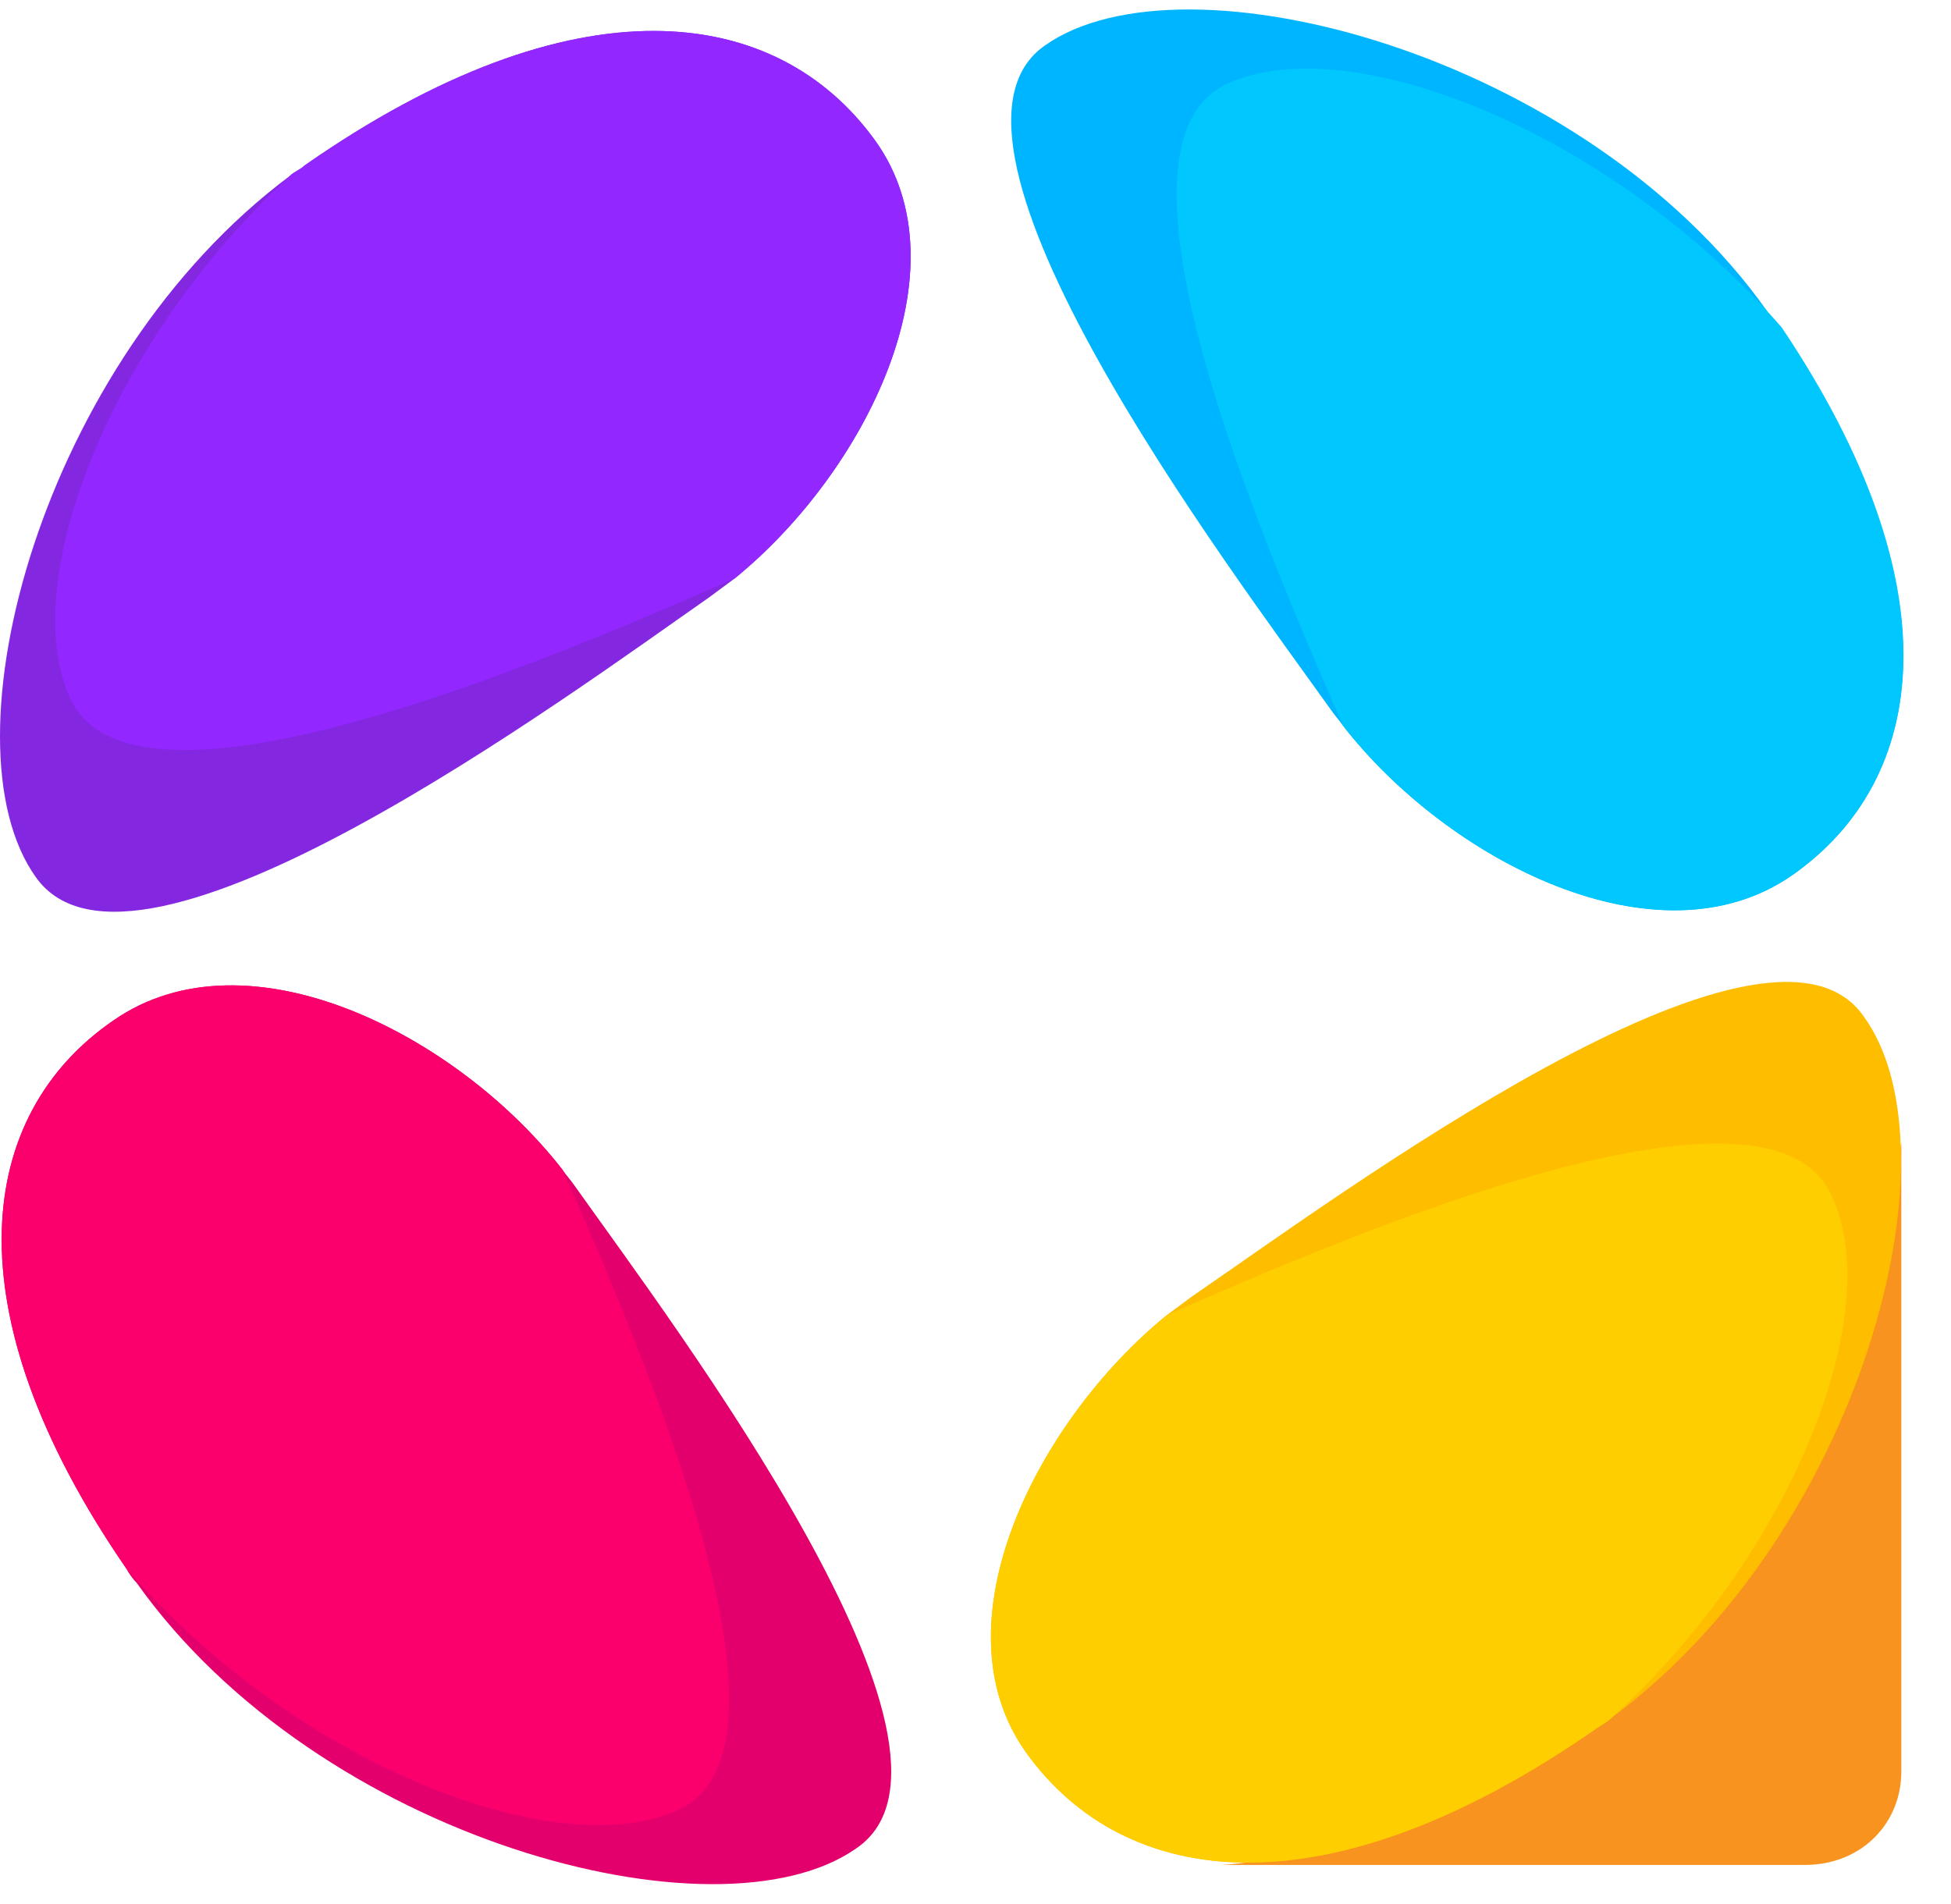
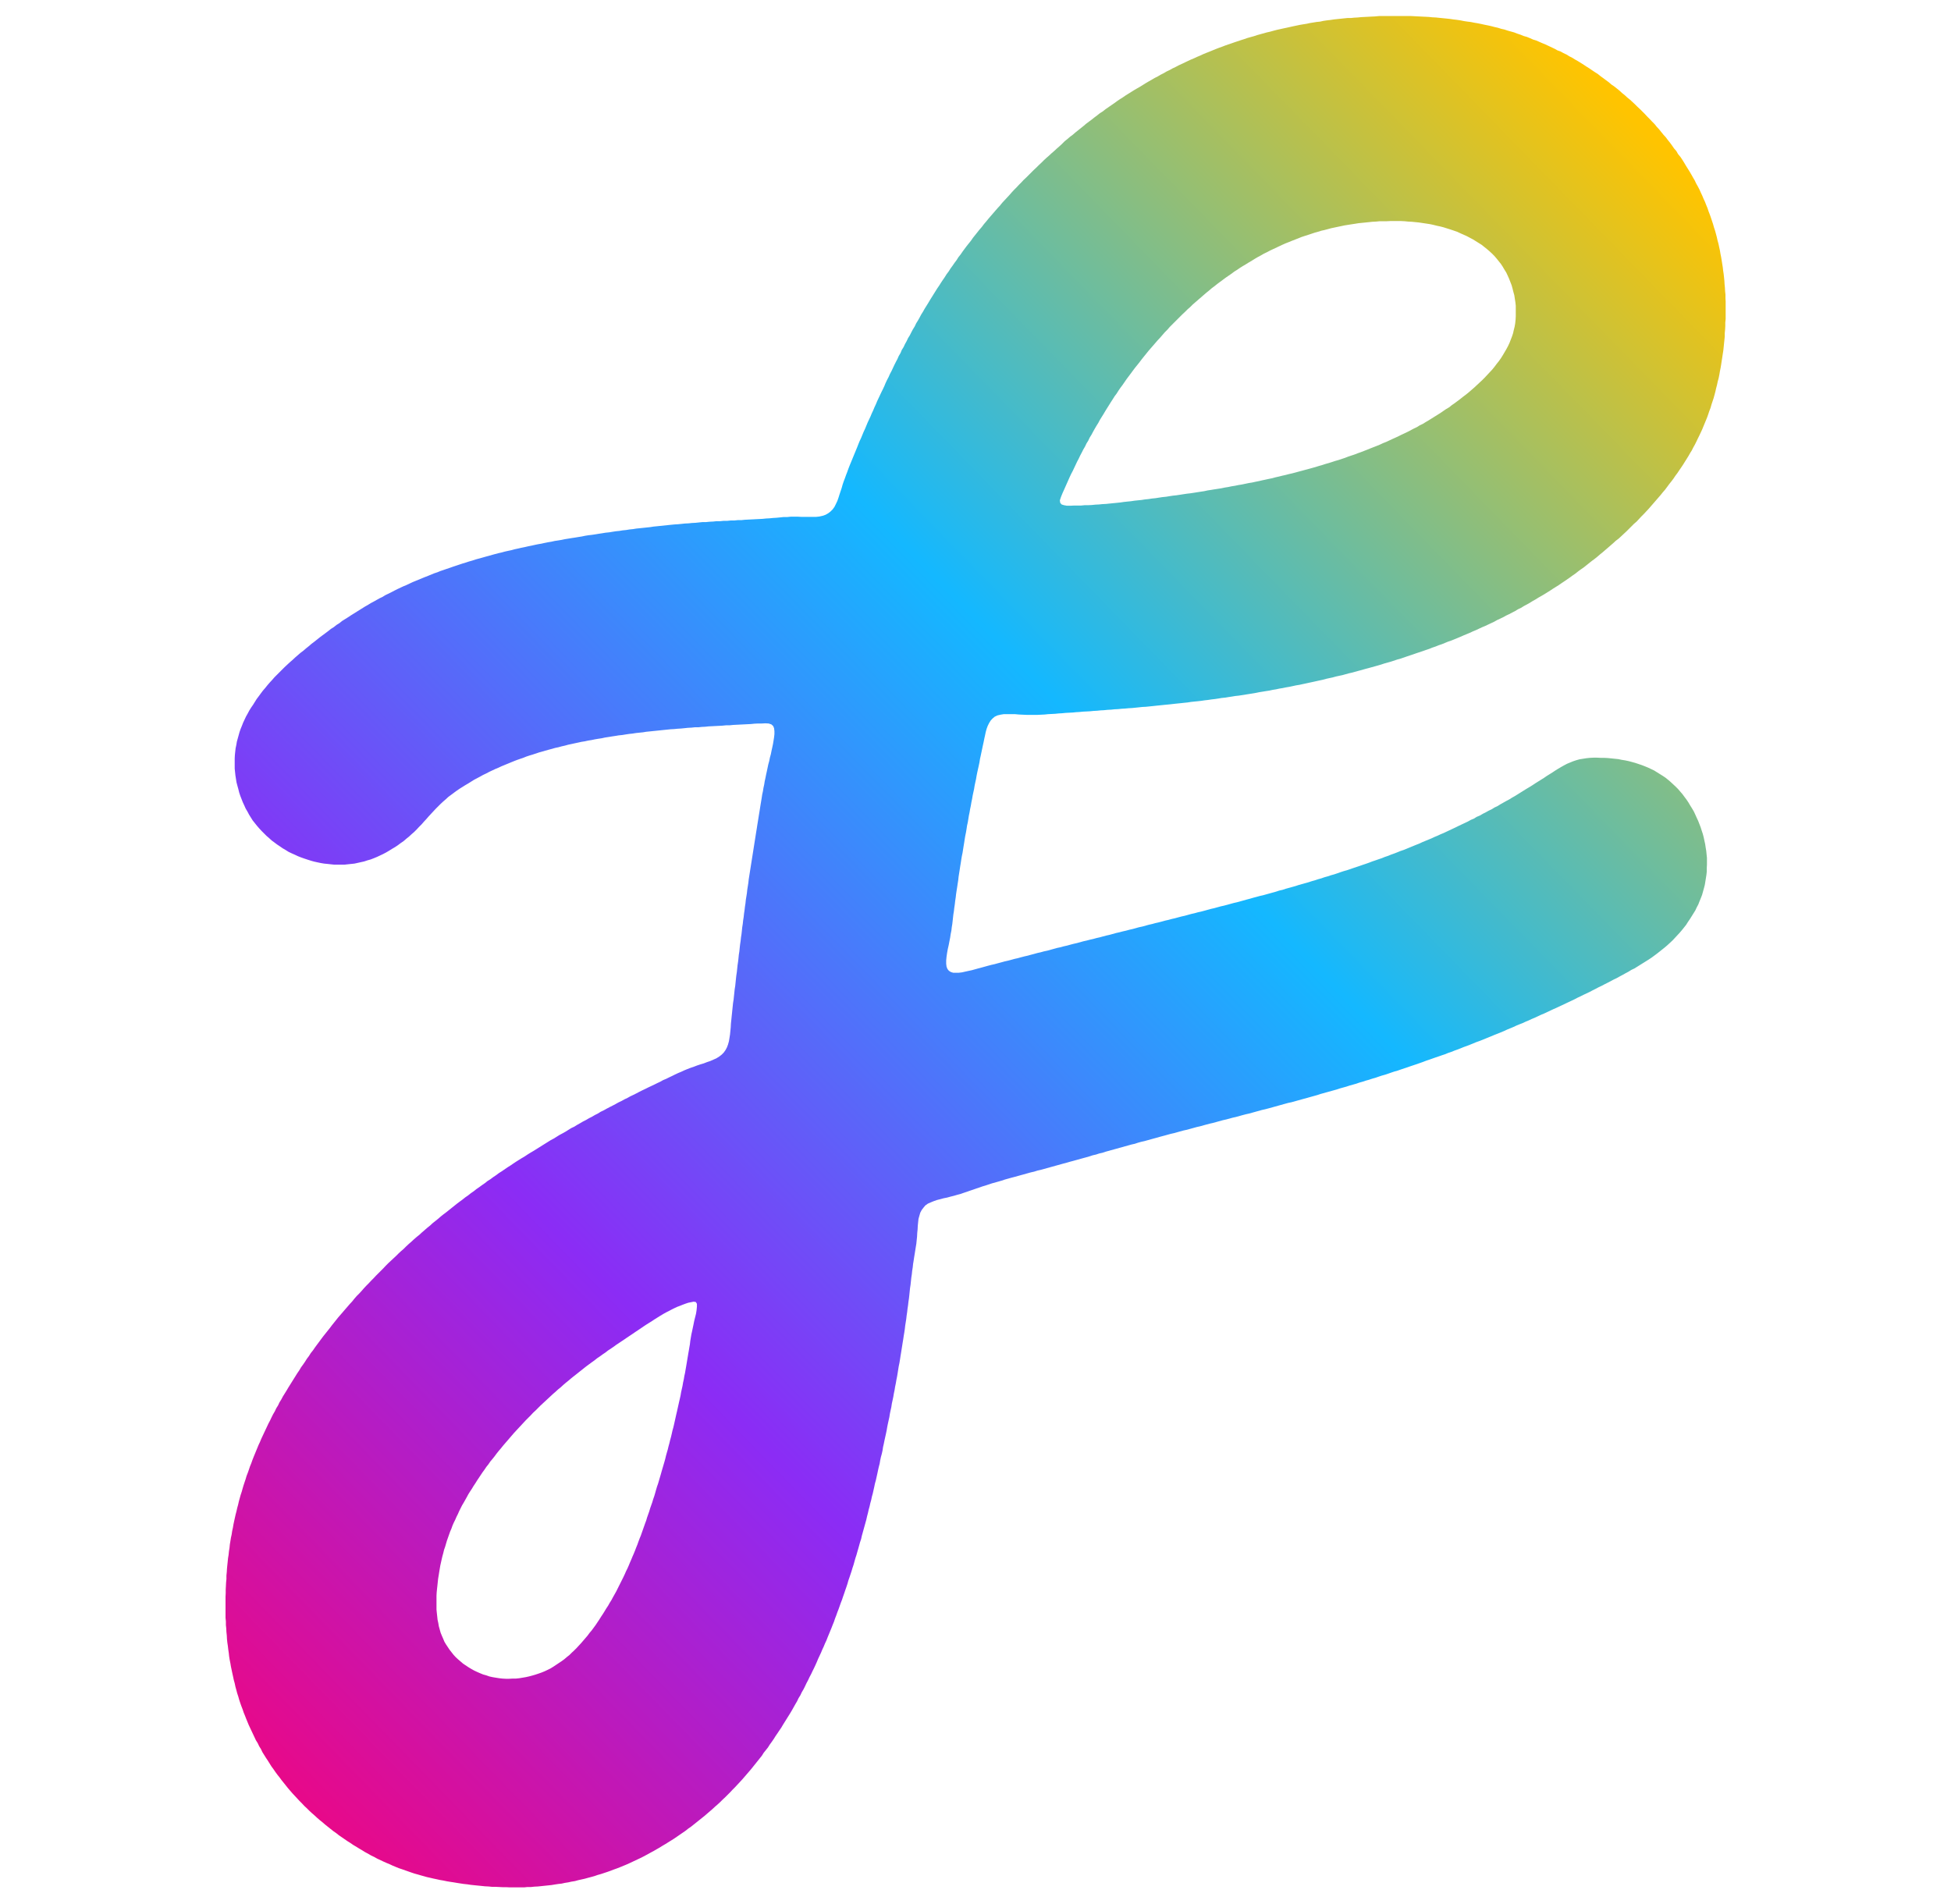
- <svg xmlns="http://www.w3.org/2000/svg" width="41" height="40" viewBox="0 0 41 40" fill="none">
-   <path d="M39.956 24.02C38.81 30.168 33.783 35.532 28.006 38.541C27.3 38.934 26.463 39.152 25.669 39.195H37.928C39.118 39.195 39.956 38.323 39.956 37.233V24.02Z" fill="#F7931E" />
-   <path d="M15.438 12.158C15.262 12.288 15.085 12.419 14.909 12.55C11.91 14.643 2.826 21.359 0.754 18.437C-1.275 15.603 0.886 7.579 6.09 3.698C6.178 3.61 6.31 3.567 6.398 3.479C12.087 -0.489 16.32 0.078 18.393 2.956C20.333 5.66 18.172 9.934 15.438 12.158Z" fill="#8427E0" />
-   <path d="M33.871 36.098C33.783 36.185 33.695 36.229 33.563 36.316C27.874 40.284 23.641 39.718 21.568 36.839C19.628 34.136 21.789 29.862 24.523 27.638C24.699 27.507 24.876 27.376 25.052 27.245C28.051 25.196 37.135 18.437 39.163 21.358C41.236 24.193 39.119 32.217 33.871 36.098Z" fill="#FFBD00" />
-   <path d="M17.995 38.846C15.085 40.895 6.707 38.672 2.87 33.264C2.782 33.177 2.694 33.046 2.65 32.959C-1.099 27.508 -0.481 23.409 2.385 21.446C5.207 19.484 9.617 21.752 11.822 24.586C11.91 24.717 11.998 24.804 12.086 24.935C14.159 27.857 20.95 36.84 17.995 38.846Z" fill="#E3006D" />
-   <path d="M15.438 12.158C11.382 13.945 2.739 17.609 1.46 14.643C0.357 12.158 2.386 7.099 6.09 3.698C6.178 3.61 6.31 3.567 6.399 3.479C12.087 -0.489 16.32 0.078 18.393 2.956C20.333 5.66 18.172 9.934 15.438 12.158Z" fill="#9327FF" />
-   <path d="M37.662 18.395C34.84 20.358 30.43 18.09 28.226 15.256C28.137 15.125 28.049 15.038 27.961 14.907C25.844 11.941 19.053 2.958 21.964 0.952C24.874 -1.097 33.297 1.127 37.133 6.534C37.221 6.665 37.31 6.752 37.398 6.883C41.102 12.334 40.529 16.39 37.662 18.395Z" fill="#00B5FF" />
-   <path d="M37.663 18.393C34.841 20.356 30.431 18.088 28.226 15.254C26.418 11.111 22.934 2.956 25.845 1.735C28.491 0.601 33.959 2.869 37.442 6.881C41.102 12.332 40.529 16.387 37.663 18.393Z" fill="#00C8FF" />
-   <path d="M33.871 36.099C33.783 36.186 33.695 36.229 33.563 36.317C27.874 40.285 23.641 39.718 21.568 36.84C19.628 34.136 21.789 29.863 24.523 27.639C28.58 25.851 37.223 22.188 38.502 25.153C39.648 27.639 37.62 32.697 33.871 36.099Z" fill="#FFCE00" />
-   <path d="M14.203 38.061C11.557 39.195 6.089 36.971 2.65 32.959C-1.099 27.508 -0.481 23.409 2.385 21.446C5.207 19.484 9.617 21.752 11.822 24.586C13.63 28.685 17.113 36.84 14.203 38.061Z" fill="#FB006D" />
+ <svg xmlns="http://www.w3.org/2000/svg" xml:space="preserve" width="41" height="40" viewBox="0 0 10.848 10.583">
+   <defs>
+     <linearGradient id="a" x1="95" x2="485" y1="485" y2="105" gradientTransform="translate(-1.679 -1.252)scale(.02326)" gradientUnits="userSpaceOnUse">
+       <stop offset="0%" stop-color="#ff006e" />
+       <stop offset="32%" stop-color="#8b2cf5" />
+       <stop offset="64%" stop-color="#14b8ff" />
+       <stop offset="100%" stop-color="#ffc400" />
+     </linearGradient>
+   </defs>
+   <path fill="url(#a)" fill-rule="evenodd" d="m7.647.091-.02.001-.019.001-.02.001-.019.001-.02.002-.019.001L7.511.1h-.019l-.02.002-.018.002-.02.002-.018.002-.02.003-.018.002-.02.003L7.34.12l-.02.002-.018.003-.019.003-.018.004-.019.003-.018.003-.019.004-.019.004-.018.004-.018.004-.019.004-.018.004-.018.004-.019.005-.018.005-.018.004-.018.005-.018.005-.018.005-.018.006-.018.005-.018.005-.017.006L6.9.223l-.018.006-.018.006-.017.006-.018.006-.017.006-.018.007-.017.006-.018.007-.017.007-.017.007-.018.007-.017.007-.017.008-.017.007-.017.008-.017.007-.017.008-.017.008-.017.008-.017.008-.017.009L6.52.38l-.016.009-.017.008-.017.01-.016.008-.017.01-.016.008-.017.01-.016.009-.017.01-.016.01-.016.01-.016.009-.017.01-.016.01-.016.01-.016.01-.016.011-.016.01-.016.011-.015.011-.016.011-.016.011-.016.011-.015.012-.016.01-.015.012-.016.012-.015.012-.015.011-.016.012L6.025.7 6.01.712l-.015.012-.015.012-.015.013L5.95.76l-.015.013-.015.012L5.905.8l-.014.013-.015.013-.014.013-.015.013-.014.013-.015.013-.014.013-.014.014-.014.013-.014.014-.014.013-.014.014-.014.014-.014.014L5.692 1l-.013.014-.014.014-.013.014-.014.014-.013.014-.013.015-.013.014-.014.015-.013.014-.012.015-.013.014-.013.015-.013.015-.013.015-.012.014-.013.016-.012.014-.012.016-.013.015-.012.015-.012.015-.012.015-.011.016-.012.015-.012.015-.012.016-.011.015-.011.016-.012.015-.01.016-.012.016-.011.016-.011.015-.01.016-.012.016-.01.016-.011.016-.01.015-.01.016-.011.016-.01.016-.01.016-.01.016-.01.016-.01.017-.01.016-.01.016-.009.016-.01.016-.009.017-.009.016-.01.016-.008.017-.01.016-.009.017-.008.016-.01.016-.008.017-.009.016-.008.017-.01.016-.007.017-.01.017-.007.016-.009.017-.008.016-.008.017-.008.017-.009.017-.007.016-.009.017-.008.017-.007.017-.008.017-.008.016-.008.017-.008.017-.008.017-.007.017-.008.017-.007.017-.008.017-.007.017-.008.017-.008.017-.007.017-.007.017-.008.017-.007.017-.007.017-.008.017-.007.017-.007.018-.007.017-.007.017-.007.017-.007.017-.007.017-.007.017-.007.018-.006.017-.007.018-.006.017-.007.018-.006.018-.005.018-.006.018-.006.018-.006.019-.006.017-.008.017-.008.016-.01.014-.012.012-.013.01-.014.008-.017.006-.018.004-.018.002h-.082l-.02-.001h-.04l-.02.002h-.02l-.019.002-.02.002-.018.001-.02.002-.019.001-.02.002-.019.001-.02.001-.019.001-.02.001-.02.001-.019.002h-.02l-.02.002h-.019l-.02.002h-.02l-.02.002h-.02l-.019.002-.02.001-.02.002h-.019l-.02.002-.019.002-.02.001-.019.002-.02.001-.019.002-.02.002-.018.001-.02.002-.02.002-.019.002-.019.002-.019.002-.02.002-.019.003-.019.002-.019.002-.019.002-.02.002-.018.003-.02.002-.018.003-.02.002-.018.003-.02.002-.019.003-.018.003-.02.002-.018.003-.02.003-.018.003-.02.003-.018.002-.019.003-.019.004-.019.003-.018.003-.02.003-.018.003-.019.003-.019.004-.018.003-.02.003-.018.004-.018.003-.02.004-.018.004-.018.003-.019.004-.018.004-.02.004-.017.004-.02.004-.017.004-.019.004-.018.005-.019.004-.018.004-.018.005-.018.004-.019.005-.018.005-.018.005-.018.005-.018.005-.018.005-.018.005-.018.006-.018.005-.018.006-.017.005-.018.006-.018.006-.018.006-.017.006-.018.006-.017.006-.018.006-.017.007-.018.006-.017.007-.017.007-.018.007-.017.007-.017.007-.017.007-.017.007-.017.008-.017.008-.017.007-.017.008-.017.008-.016.008-.017.009-.016.008-.017.008-.016.01-.017.008-.016.009-.016.009-.017.009-.016.01-.016.009-.016.01-.016.01-.016.01-.016.01-.016.01-.015.01-.016.01-.016.01-.015.012-.016.01-.015.012-.016.01-.015.012-.016.012-.015.011-.016.012-.015.012-.015.012-.016.012-.015.013-.015.012-.015.013-.016.012-.015.013-.015.013-.015.014-.015.013-.014.013-.015.014-.014.014-.014.014-.014.014-.014.014-.013.015-.013.014-.013.015-.012.015-.013.015-.012.016-.011.015-.012.016-.01.016-.01.016-.011.016-.01.016-.009.017-.009.016-.008.017-.008.017-.007.018-.007.017-.006.017-.005.018-.005.018-.005.018-.003.018-.004.019-.002.018-.002.019-.001.019v.057l.002.019.002.019.003.019.003.019.005.019.005.018.005.02.006.018.007.018.007.018.008.017.008.018.01.017.009.017.01.016.01.016.012.015.012.015.013.015.013.014.013.013.014.014.014.012.014.013.015.011.016.012.015.01.016.011.017.01.016.01.017.008.018.008.017.008.018.007.017.006.018.006.019.006.018.005.018.004.019.004.018.003.02.002.018.002.019.002h.056l.018-.002.019-.002.019-.002.018-.004.018-.004.018-.004.018-.006.018-.005.018-.007.017-.007.017-.008.017-.008.017-.009.017-.01.016-.01.017-.01.015-.01.016-.012.016-.011.015-.013.015-.012.014-.013.015-.013.014-.014.013-.014.014-.014.013-.015.013-.014.013-.015.013-.014.013-.014.014-.015.013-.013.014-.014.014-.013.015-.013.014-.013.015-.011.016-.012.015-.011.016-.011.016-.01.016-.01.017-.01.016-.01.016-.01.017-.009.017-.009.016-.009.017-.008.017-.009.017-.008.017-.008.017-.007.017-.008.017-.007.017-.007.017-.007.017-.007.018-.007.017-.006.018-.006.017-.007.018-.006.017-.005.018-.006.018-.006.018-.005.017-.005.018-.005.019-.005.017-.005.019-.004.018-.005.018-.004.018-.005.019-.004.018-.004.019-.004.018-.004.019-.003.018-.004.019-.003.019-.004.018-.003.02-.003.018-.004.02-.003.018-.003.02-.003.018-.003.02-.002.018-.003.02-.003.019-.002.019-.003.019-.002.02-.002.018-.003.02-.002.019-.002.02-.002.019-.002.019-.002.02-.002.019-.002.019-.001.02-.002.018-.001.02-.002.019-.002.02-.001.018-.002h.02l.019-.002.02-.001.018-.002.02-.001.019-.001.02-.001.018-.001.02-.002h.02l.019-.002.02-.001.019-.001.02-.001.02-.001.02-.001.02-.002.021-.001h.02l.02-.001.018.001.015.005.01.009.005.012.002.016v.017l-.002.018-.003.019-.003.018-.004.019-.004.018-.004.02-.005.018-.004.02-.005.018-.004.019-.004.019-.004.018-.004.02-.004.018-.003.019-.004.018-.003.019-.004.018-.003.02-.003.018-.003.018-.003.019-.003.019-.003.018-.003.019-.003.019-.003.018-.003.02-.003.018-.003.019-.003.019-.003.019-.003.019-.003.019-.003.019-.003.019-.003.019-.003.019-.003.019-.003.019-.003.019-.003.019-.003.019-.002.019-.003.019-.003.019-.002.019-.003.019-.003.018-.002.02-.003.019-.002.018-.003.02-.002.019-.003.019-.002.019-.003.019-.002.019-.002.019-.003.019-.002.019-.003.02-.002.018-.002.02-.003.019-.002.02-.002.018-.003.02-.002.019-.002.019-.003.02-.002.018-.002.02-.002.019-.003.019-.002.019-.002.019-.002.019-.003.019-.002.019-.002.019-.002.02-.002.019-.002.02-.002.019-.001.02-.002.02-.002.02-.003.019-.003.018-.005.018-.006.016-.008.015-.01.014-.012.012-.013.01-.016.01-.016.007-.018.008-.018.006-.018.007-.02.006-.018.006-.018.007-.018.006-.018.007-.017.007-.017.008-.017.007-.017.008-.016.008-.017.008-.016.008-.017.007-.016.009-.017.008-.016.008-.017.008-.017.008-.016.008-.017.008-.016.008-.017.009-.016.008-.017.008-.016.009-.017.008-.016.009-.017.008-.016.009-.017.009-.016.008-.017.009-.016.009-.017.008-.016.01-.016.008-.017.01-.016.008-.017.01-.016.008-.017.01-.016.009-.016.01-.017.008-.016.01-.016.01-.016.009-.017.009-.016.01-.016.01-.017.009-.016.01-.016.01-.016.01-.016.01-.016.01-.016.01-.017.01-.016.01-.015.01-.017.01-.016.01-.016.01-.015.01-.016.011-.016.01-.016.011-.016.011-.016.01-.016.012-.015.01-.016.012-.016.01-.015.012-.016.011-.015.011-.016.011-.015.012-.016.011-.015.012-.016.011-.015.012-.015.011-.016.012-.015.012-.015.012-.015.012-.015.012-.016.012-.015.012-.015.013-.015.012-.015.012-.014.013-.015.012-.015.013-.015.013-.014.013-.015.012-.015.013-.014.013-.015.013-.014.013-.014.014-.015.013-.014.013-.014.014-.014.013-.015.014-.014.013-.014.014-.013.014-.014.014-.014.014-.014.014-.013.014-.014.014-.013.014-.014.014-.013.014-.013.015-.013.014-.014.014-.013.015-.012.015-.013.014-.013.015-.013.015-.012.014-.013.015-.013.015-.012.015-.012.015-.012.015-.012.016-.012.015-.012.015-.012.015-.012.016-.011.015-.012.016-.011.015-.011.016-.012.015-.01.016-.012.016-.01.016-.011.016-.011.015-.01.017-.011.016-.01.016-.01.016-.01.016-.01.016-.01.016-.01.017-.01.016-.01.016-.009.017-.01.016-.008.017-.01.016-.008.017-.01.017-.008.016-.008.017-.009.017-.008.017-.008.017-.008.017-.008.017L1.453 8l-.007.017-.008.017-.007.017-.007.017-.007.017-.007.017-.007.018-.006.017-.007.017-.006.018-.006.017-.007.018-.005.017-.006.018-.006.018-.005.017-.005.018-.006.018-.005.018-.005.018-.004.018-.005.018-.004.018-.005.019-.004.018-.004.018-.004.019-.003.018-.004.018-.003.02-.004.018-.003.019-.003.018-.002.02-.003.018-.002.02-.003.018-.002.02-.002.019-.002.02-.001.018-.002.02v.02l-.002.019-.001.02-.001.019v.02l-.001.02v.117l.002.02v.02l.002.019.001.02.002.019.001.02.002.019.003.02.002.018.003.02.002.019.003.019.004.02.003.018.004.019.004.019.004.018.004.019.005.018.004.019.005.018.005.019.006.018.005.018.006.018.006.017.007.018.006.018.007.017.007.018.007.017.007.017.008.017.008.017.008.017.008.017.008.017.01.016.008.017.01.016.008.017.01.016.01.016.01.015.01.016.01.016.011.015.011.016.011.015.012.015.011.015.012.015.012.015.012.015.012.014.013.015.013.014.013.014.013.014.014.014.013.014.014.013.014.014.014.013.015.013.014.013.015.013.015.012.015.013.015.012.015.012.015.012.016.011.015.012.016.011.016.011.016.011.016.01.016.011.017.01.016.01.017.01.016.01.017.009.017.01.017.008.016.009.017.008.017.008.018.008.017.007.017.008.017.007.017.007.018.006.017.006.017.006.017.006.018.006.018.005.017.005.018.005.018.005.018.004.017.004.019.004.018.004.018.003.019.004.018.003.02.003.018.003.019.003.02.003.019.002.02.003.019.002.02.002.02.002.019.002.02.001.02.002h.02l.02.001.02.001h.02l.019.001h.079l.019-.002h.02l.018-.002.02-.001.019-.002.019-.002.019-.002.019-.002.018-.003.02-.003.018-.002.018-.004.019-.003.018-.004.019-.003.018-.005.018-.004.018-.004.018-.005.019-.005.018-.005.017-.006.018-.005.018-.006.018-.006.017-.006.018-.007.017-.006.018-.007.017-.007.017-.007.018-.008.017-.008.017-.008.017-.008.017-.008.017-.009.017-.009.016-.009.017-.009.017-.01.016-.009.016-.01.017-.01.016-.01.016-.01.016-.01.016-.011.016-.011.016-.011.016-.011.015-.012.016-.011.015-.012.015-.012.015-.012.015-.012.015-.012.015-.013.014-.012.015-.013.014-.013.015-.013.014-.013.014-.014.014-.013.013-.013.014-.014.013-.014.014-.014.013-.014.013-.014.013-.014.013-.015.012-.014.013-.015.012-.014.012-.015.012-.015.012-.015.012-.015.012-.015.01-.016.012-.015.012-.015.01-.016.011-.015.011-.016.01-.016.011-.016.01-.015.011-.016.01-.017.01-.016.01-.016.01-.016.01-.016.01-.017.009-.016.009-.016.01-.017.008-.017.01-.016.008-.017.01-.017.008-.016.008-.017.009-.017.008-.017.009-.017.008-.017.008-.016.008-.017.008-.018.007-.017.008-.017.008-.017.007-.017.008-.017.007-.017.008-.017.007-.018.007-.017.007-.017.007-.017.007-.018.007-.017L4.643 9l.007-.018.006-.017.007-.018.006-.017.006-.017.007-.018.006-.018.006-.017.006-.018.006-.017.006-.018.005-.018.006-.017.006-.018.006-.018.005-.017.006-.018.005-.018.005-.018.006-.018.005-.018.005-.017.005-.018.005-.018.006-.018.004-.018.005-.018.005-.018.005-.018.005-.018.005-.018.004-.018.005-.019.004-.018.005-.018.004-.018.005-.018.004-.019.005-.018.004-.018.004-.018.004-.019.005-.018.004-.018.004-.018.004-.019.004-.018.005-.019.003-.018.004-.019.005-.018.004-.018.003-.02.004-.017.004-.02.004-.018.004-.018.004-.019.003-.018.004-.02.004-.018.004-.018.003-.019.004-.019.004-.018.003-.02.004-.018.004-.019.003-.018.004-.019.003-.019.004-.019.003-.018.004-.02.003-.018.003-.019.003-.019.004-.019.003-.018.003-.02.003-.018.003-.019.003-.019.003-.019.003-.018.003-.02.003-.018.003-.02.002-.018.003-.019.003-.019.002-.018.003-.02.002-.018.003-.02.002-.018.003-.02.002-.018.002-.02.002-.019.003-.02.002-.019.002-.019.003-.02.002-.019.003-.019.002-.019.003-.018.003-.02.003-.018.003-.019.003-.019.003-.018.002-.02.002-.019.001-.02.002-.02.001-.02.002-.02.002-.019.005-.018.005-.017.008-.015.01-.013.01-.012.014-.01.016-.007.017-.007.017-.006.019-.005.019-.005.02-.004.018-.005.02-.005.017-.005.019-.005.017-.006.018-.006.017-.006.018-.006.017-.006.018-.006.017-.006.017-.005.018-.006.018-.006.018-.005.018-.005.017-.005.018-.006.018-.005.018-.005.019-.005.018-.005.018-.005.018-.005.018-.005.018-.005.018-.004.019-.006.018-.004.018-.005.018-.005.018-.005.018-.005.018-.005.018-.005.018-.005.019-.005.017-.005.019-.005.018-.005.018-.005.018-.005.018-.005.018-.005.018-.006.018-.004.018-.006.018-.004.018-.006.018-.005.018-.005.018-.005.018-.005.018-.005.018-.005.018-.005.018-.005.018-.004.018-.006.018-.005.018-.004.018-.005.018-.005.018-.005.018-.005.018-.005.019-.005.018-.005.018-.005.018-.004.018-.005.018-.005.018-.005.019-.004.018-.005.018-.005.018-.005.018-.004.018-.005.018-.005.019-.005.018-.004.018-.005.018-.005.018-.005.018-.004.019-.005.018-.005.018-.004.018-.005.018-.005.019-.005.018-.004.018-.005.018-.005.018-.005.018-.005.018-.004.019-.005.018-.005.018-.005.018-.005.018-.005.018-.005.018-.005.019-.004.018-.005.018-.005.018-.005.018-.005.018-.005.018-.005.018-.005.018-.005.018-.006.018-.005.018-.005.018-.005.018-.005.018-.005.018-.006.018-.005.018-.005.018-.006.018-.005.018-.005.017-.006.018-.005.018-.006.018-.005.018-.006.018-.005.017-.006.018-.006.018-.005.018-.006.017-.006.018-.006.018-.005.017-.006.018-.006.018-.006.017-.006.018-.006.018-.006.017-.006.017-.006.018-.007.018-.006.017-.006.017-.006L8 5.874l.017-.006.018-.006.017-.007.018-.006.017-.007.017-.006.018-.007.017-.007.017-.006.018-.007.017-.007.017-.007.017-.006.018-.007.017-.007.017-.007.017-.007.017-.007.018-.007.017-.007.017-.007.017-.008.017-.007.017-.007.017-.008.017-.007.018-.007.017-.008.017-.007.017-.008.017-.007.017-.008.017-.008.017-.007.017-.008.017-.008.017-.008.016-.007.017-.008.017-.008.017-.008.017-.008.017-.008.017-.008.017-.009.017-.008.016-.008.017-.008.017-.008.017-.009.016-.008.017-.009.017-.008.017-.009.016-.008.017-.009.017-.009.017-.008.016-.009.017-.009.016-.009.017-.009.016-.01.017-.008.016-.01.016-.01.016-.01.016-.01.016-.01.015-.01.015-.011.016-.012.014-.011.015-.012.015-.012.014-.012.014-.013.014-.013.013-.014.013-.014.013-.014.012-.014.012-.015.012-.015.01-.016.011-.016.01-.016.01-.016.01-.016.008-.017.009-.017.007-.018.007-.017.007-.018.005-.018.005-.018.005-.019.003-.018.003-.019.003-.019.002-.018v-.02l.001-.019V4.77l-.002-.019-.002-.02-.003-.018-.003-.02-.004-.018-.004-.019-.005-.019-.006-.018-.006-.019-.007-.018-.007-.018-.008-.017-.008-.018-.008-.017-.01-.017-.01-.016-.01-.017-.01-.015-.012-.016-.011-.015-.013-.015-.012-.014-.013-.013-.014-.013-.014-.013-.014-.012-.015-.012-.015-.01-.016-.01-.016-.01-.016-.01-.017-.008-.017-.008-.017-.007-.018-.007-.018-.006-.018-.006-.018-.005-.019-.005-.019-.004-.019-.003-.019-.004-.02-.002-.019-.002-.02-.002-.02-.001H8.9l-.02-.001h-.02l-.02.001-.019.002-.019.003-.019.003-.018.005-.018.006-.017.007-.017.007-.017.009-.016.009-.017.01-.016.01-.015.01-.016.01-.016.01-.016.011-.016.01-.016.01-.016.01-.015.01-.016.01-.017.01-.016.01-.016.01-.016.01-.016.01-.016.009-.016.01-.017.009-.016.009-.016.009-.016.01-.017.008-.016.01-.017.008-.016.009-.016.008-.017.01-.017.007-.016.01-.017.007-.016.009-.017.008-.017.008-.017.008-.016.008-.017.008-.017.008-.017.008-.017.008-.017.007-.017.008-.017.007-.017.008-.017.007-.017.007-.017.007-.017.008-.018.007-.017.007-.017.007-.017.007-.017.007-.018.006-.017.007-.018.007-.017.006-.017.007-.018.006-.017.007-.018.006-.017.006-.018.006-.018.007-.017.006-.018.006-.017.006-.018.006-.018.006-.017.006-.018.006-.018.005-.018.006-.017.006-.018.006-.018.005-.018.006-.018.005-.017.006-.018.005-.018.006-.018.005-.018.006-.018.005-.018.005-.018.005-.018.006-.018.005-.018.005-.018.005-.018.006-.018.004-.018.006-.018.005-.018.005-.018.005-.018.005-.018.004-.018.005-.019.005-.017.005-.019.005-.018.005-.018.005-.018.005-.018.004-.018.005-.018.005-.019.005-.018.004-.018.005-.018.005-.018.004-.018.005-.018.005-.019.005-.018.004-.018.005-.018.004-.018.005-.018.005-.018.004-.019.005-.018.005-.018.004-.018.005-.018.004-.018.005-.019.005-.018.004-.018.005-.018.004-.018.005-.018.005-.019.004-.018.005-.018.005-.018.004-.018.005-.018.004-.019.005-.018.004-.018.005-.018.005-.018.004-.019.005-.018.005-.018.004-.018.005-.018.004-.019.005-.018.004-.018.005-.018.005-.018.004-.019.005-.018.005-.018.004-.018.005-.019.004-.018.005-.018.005-.018.005-.019.004-.018.005-.018.004-.018.005-.019.005-.018.005-.018.004-.019.005-.018.005-.018.004-.018.005-.019.005-.018.004-.018.005-.019.005-.018.005-.018.004-.019.005-.018.005-.018.005-.019.005-.018.005-.018.005-.019.004-.018.004-.018.004-.017.002H5.3l-.013-.004-.011-.007-.008-.01-.005-.013-.002-.016V5.34l.002-.02.003-.021.004-.022.005-.022.004-.021.004-.02.003-.02.004-.02.002-.018.003-.018.002-.018.002-.018.002-.018.003-.018.002-.018.003-.02.002-.018.003-.02.002-.018.003-.02.003-.019.003-.02.003-.019.002-.019.003-.019.003-.019.003-.02.003-.018.003-.02.003-.018.004-.019.003-.019.003-.019.003-.018.003-.02.003-.018.004-.019.003-.018.003-.02.004-.018.003-.018.003-.019.004-.019.003-.018.004-.019.003-.018.004-.019.003-.018.004-.019.004-.018.003-.019.004-.019.004-.018.003-.018.004-.02.004-.018.004-.018.004-.019.003-.019.004-.018.004-.019.004-.019.004-.019.004-.018.004-.02.004-.018.004-.019.005-.018.006-.016.008-.016.008-.013.011-.012.012-.01.015-.007.017-.004.018-.003h.062l.022.002.021.001.022.001h.061l.02-.001.02-.001.019-.002.02-.001.019-.001.02-.002.018-.001.02-.002.02-.001.019-.001.02-.002.018-.001.02-.002.02-.001.019-.001.02-.002.019-.001.019-.002.02-.001.019-.002.02-.001.019-.002.02-.001.019-.002.019-.001.02-.002.019-.001.02-.002.019-.002.019-.002.02-.001.019-.002.02-.002.018-.002.02-.002.019-.002.02-.002.019-.002.019-.002.019-.002.02-.002.018-.002.02-.002.019-.003.019-.002.02-.002.018-.002.02-.003.018-.002.02-.003.018-.002.02-.003.018-.003.02-.002.018-.003.02-.003.018-.003.019-.002.019-.003.019-.003.019-.003.019-.003.018-.003.019-.004.019-.003.018-.003.02-.003.018-.004.019-.003.018-.004.019-.003.019-.004.018-.003.019-.004.018-.004.019-.003.018-.004.019-.004.018-.004.019-.004.018-.004.018-.004.019-.004.018-.005.018-.004.019-.004.018-.005.018-.004.019-.004.018-.005.018-.005.018-.004.018-.005.018-.005.019-.005.017-.005.019-.005.018-.005.018-.005.018-.005.017-.005.018-.006.018-.005.018-.005.018-.006.018-.006.018-.005.018-.006.017-.006.018-.006.018-.006.017-.006.018-.006.018-.006.017-.006.018-.006.017-.007.018-.006.017-.007.018-.006.017-.007.017-.007.018-.006.017-.007.017-.007.017-.007.018-.008.017-.007.017-.007.017-.008.017-.007.017-.008.017-.008.017-.007.017-.008.017-.008.017-.008.016-.009.017-.008.017-.008.016-.009.017-.008.017-.009.016-.008.016-.01.017-.008.016-.01.017-.009.016-.009.016-.01.016-.009.016-.01.016-.009.017-.01.016-.01.016-.01.015-.01.016-.01.016-.01.016-.011.015-.01.016-.011.016-.011.015-.011.016-.011.015-.012.015-.011.016-.011.015-.012.015-.012.015-.012.015-.011.015-.012.015-.013.015-.012.015-.013.014-.012.015-.013.015-.013.014-.013L9 2.995l.014-.013.015-.014.014-.013.014-.014.014-.014.014-.014L9.1 2.9l.013-.014.014-.015.014-.014.013-.014.014-.015.013-.015.013-.015.013-.015.013-.015.013-.015.012-.015.013-.015.012-.016.011-.015.012-.015.012-.016.01-.015.012-.016.01-.015.011-.016.01-.015.01-.016.01-.016.01-.016.009-.016.01-.016.008-.016.009-.016.008-.016.008-.017.008-.016.008-.017.008-.017.007-.017.007-.017.007-.017.007-.017.006-.017.006-.018.007-.018.005-.018.006-.018.006-.018.005-.018.005-.019.004-.018.005-.019.004-.019.005-.018.004-.02.003-.018.004-.02.003-.018.003-.02.003-.019.003-.02.003-.019.002-.019.002-.02.002-.019.002-.02v-.019l.002-.02.001-.019v-.02l.002-.019v-.098l-.001-.018v-.02l-.002-.019-.001-.019-.002-.02-.001-.018-.002-.02-.002-.018-.003-.02-.002-.018-.003-.019-.003-.019-.003-.018-.004-.02-.003-.018-.004-.018-.004-.019-.005-.018-.004-.018-.005-.019-.005-.018-.006-.018-.005-.018-.006-.018-.006-.018-.006-.017-.007-.018-.006-.018-.007-.017-.007-.018-.008-.017-.007-.017-.008-.017-.008-.018-.009-.017-.009-.016-.008-.017-.01-.017L9.404.97l-.01-.017-.01-.016-.01-.016-.01-.017-.01-.016-.01-.015L9.33.856 9.321.84 9.308.825 9.297.809 9.286.794 9.274.779 9.262.763 9.25.75 9.237.734 9.225.719 9.212.705 9.2.69 9.186.676 9.173.662 9.159.648 9.146.634 9.133.621 9.119.607 9.105.594 9.091.58 9.077.567 9.063.554 9.048.542 9.034.529 9.019.517 9.005.504 8.99.492 8.975.48 8.96.47 8.945.457 8.93.446 8.914.434 8.9.424 8.884.411l-.016-.01-.015-.01L8.837.38 8.821.37 8.806.36 8.79.35 8.774.34 8.758.331l-.016-.01-.016-.008-.016-.01-.017-.008-.016-.009L8.66.28 8.644.271 8.627.263 8.61.255 8.593.247 8.576.24 8.56.233 8.542.225 8.525.22 8.507.212 8.49.205 8.472.2 8.455.193 8.437.187 8.419.18 8.401.175 8.383.17 8.365.164 8.347.16 8.328.154 8.31.15 8.291.145 8.273.141l-.02-.004-.018-.004-.02-.004-.018-.003-.02-.004L8.16.12 8.14.117 8.12.113 8.1.11 8.082.108l-.02-.003-.019-.002-.02-.002-.02-.002-.019-.002-.02-.001-.019-.002-.02-.001-.02-.001-.02-.001-.02-.001-.019-.001h-.178zm-3.805 7.15.015-.003.012.002.006.01v.016l-.002.02-.003.019-.005.02-.005.02-.004.02-.004.019-.004.019-.004.018-.003.018-.003.018-.002.018-.003.017-.003.018-.003.017-.003.018-.003.018-.003.018-.003.018-.003.017-.003.018-.004.018-.003.018-.004.018-.003.018-.004.018-.004.018-.003.018-.004.018-.004.017-.004.018-.004.018-.004.018-.004.017-.004.018-.004.018-.004.018-.004.017-.005.018-.004.018-.004.017-.005.018-.004.017-.005.018-.004.017-.005.017-.005.018-.004.017-.005.018-.005.017-.005.017-.005.017-.005.018-.005.017-.005.017-.005.017-.006.017-.005.017-.005.018-.005.017-.006.017-.005.017-.006.017-.006.017-.005.017-.006.017-.006.017-.005.017-.006.016-.006.017-.006.017-.006.017-.006.017-.007.017-.006.016-.006.017-.007.017-.006.016-.007.017-.007.016-.007.017-.007.016-.007.017-.007.016-.008.016-.007.016-.008.017-.008.016-.008.016-.008.016-.008.016-.008.016-.009.016-.009.016-.008.015-.01.016-.009.016-.01.015-.009.015-.01.016-.01.015-.01.016-.01.015-.01.015-.011.015-.011.015-.012.014-.011.015-.012.014-.012.014-.012.014-.013.014-.012.013-.013.013-.014.013-.013.013-.014.011-.014.012-.015.011-.015.01-.015.01-.015.01-.016.01-.016.008-.017.008-.017.007-.017.006-.018.006-.017.005-.019.005-.018.004-.018.003-.018.003-.019.002H2.85l-.019.001h-.019l-.018-.001-.018-.002-.019-.003-.018-.003-.018-.004-.017-.006-.018-.005-.017-.007-.016-.007-.017-.008-.016-.009-.015-.009-.015-.01-.015-.01-.014-.012-.014-.012-.013-.012-.012-.013-.011-.014-.011-.014-.01-.015-.01-.015-.009-.015-.007-.017-.007-.016-.007-.017-.005-.018-.005-.018-.003-.018-.004-.018-.002-.019-.002-.018-.002-.02v-.076l.001-.019.002-.02.002-.018.002-.019.002-.019.003-.018.003-.019.003-.018.003-.018.004-.018.004-.018.004-.017.005-.018.004-.017.006-.017.005-.017.005-.017.006-.017.006-.017.006-.017.007-.016.006-.017.007-.016.008-.016.007-.016.008-.016.007-.016.008-.016.008-.016.009-.015.009-.016.009-.016.008-.015.01-.016.01-.015.009-.015.01-.015.01-.016.01-.015.01-.015.01-.015.011-.015.01-.015.012-.015.01-.015.012-.014.012-.015.011-.015.012-.015.012-.014.012-.015.012-.014.013-.015.012-.014.012-.014.013-.015.013-.014.013-.014.013-.014.013-.014.013-.014.013-.013.014-.014.013-.014.014-.013.014-.014.013-.013.014-.013.014-.013.014-.013.014-.013.014-.013.014-.012.014-.013.015-.012.014-.013.014-.012.015-.012.014-.012.015-.012.014-.011.015-.012.014-.011.015-.012.014-.011.015-.011.015-.011.014-.01.015-.012.015-.01.015-.011.015-.01.014-.011.015-.01.015-.01.015-.011.015-.01.015-.01.015-.01.016-.011.015-.01.015-.01.016-.011.015-.01.015-.01.016-.011.015-.01.016-.01.016-.01.015-.01.016-.01.016-.01.015-.009.016-.009.016-.008.015-.008.016-.008.015-.007.016-.006.015-.006.016-.006.015-.005zm3.789-6.008.02-.001.02-.002h.039l.02-.001h.06l.02.001.02.002.02.001.02.002.02.002.02.003.02.003.02.003.019.004.02.005.019.004.019.005.019.006.019.006.018.006.02.007.017.008.018.008.018.008.017.009.017.009.016.01.016.01.016.01.015.012.015.012.014.012.014.013.013.013.012.014.012.015.012.015.01.015.01.017.01.016.008.017.008.018.007.018.007.018.005.018.005.02.005.018.003.02.003.019.002.019v.059l-.001.018-.002.02-.003.018-.005.02-.004.018-.006.018-.007.018-.007.018-.008.017-.009.017-.01.017-.01.017-.01.016-.012.017-.012.015-.012.016-.013.016-.013.014-.014.015-.014.015-.014.014-.015.014-.015.014-.015.014-.015.013-.015.013-.016.013-.016.012-.015.012-.016.012-.016.012-.016.011-.015.012-.017.01-.016.011-.016.011-.016.01-.016.01-.016.01-.016.01-.017.01-.016.01-.017.008-.016.01-.017.008-.017.009-.017.009-.017.008-.017.008-.016.008-.017.008-.018.008-.017.008-.017.008-.018.007-.017.008-.017.007-.018.007-.018.007-.017.007-.018.007-.018.007-.017.006-.018.007-.018.006-.018.006-.018.007-.018.006-.018.006-.018.005-.018.006-.019.006-.018.005-.018.006-.018.005-.019.006-.018.005-.018.005-.019.005-.018.005-.019.005-.018.005-.019.005-.018.004-.019.005-.018.004-.02.005-.018.004-.018.005-.02.004-.018.004-.019.004L7 2.675l-.02.004-.018.004-.019.003-.019.004-.019.004-.019.003-.019.004-.019.003-.019.004-.019.003-.019.004-.019.003-.02.003-.018.003-.02.003-.018.004-.02.003-.019.003-.019.003-.02.003-.018.002-.02.003-.019.003-.02.003-.019.002-.02.003-.018.003-.02.002-.02.003-.019.003-.02.002-.019.003-.02.002-.019.003-.02.002-.019.002-.02.003-.02.002-.019.002-.02.003-.02.002-.02.002-.02.002-.019.002-.02.001-.02.002-.02.001-.019.002-.02.001h-.02l-.02.002h-.039l-.02.001h-.02l-.016-.003-.013-.004-.008-.009-.002-.014.006-.018.008-.02.009-.02.008-.018.008-.018.008-.018.008-.018.008-.017.009-.017.008-.017.008-.017.008-.017.009-.017.008-.017.009-.017.008-.016.01-.017.008-.017.01-.016.008-.017.01-.016.009-.017.009-.016.01-.017.01-.016.009-.017.01-.016.01-.016.01-.017.01-.016.01-.016.01-.016.011-.017.01-.016.012-.016.01-.016.011-.016.012-.016.011-.016.011-.016.012-.016.012-.016.011-.015.012-.016.013-.016.012-.015.012-.016.012-.015.013-.016.012-.015.013-.015.013-.015.013-.015.013-.015.014-.015.013-.015.013-.015.014-.014.013-.015.014-.014.014-.014.014-.014.014-.014.014-.014.015-.014.014-.014.015-.013.014-.014.015-.013.015-.013.015-.013.015-.013.015-.013.015-.012.015-.013.016-.012.015-.012.016-.012.015-.011.016-.012.016-.011.016-.011.016-.012.016-.01.016-.011.016-.01.017-.01.016-.01.017-.01.016-.01.017-.01.017-.009.017-.01.017-.008.017-.009.017-.008.017-.008.017-.008.017-.008.018-.008.018-.007.017-.007.018-.007.018-.007.017-.007.018-.006.019-.006.018-.006.018-.006.018-.005.019-.006.018-.004.019-.005.018-.005.019-.004.019-.004.019-.004.019-.004.019-.003.019-.003.02-.003.018-.003.02-.002.02-.002.019-.002z" style="fill:url(#a);stroke-width:.023" />
</svg>
